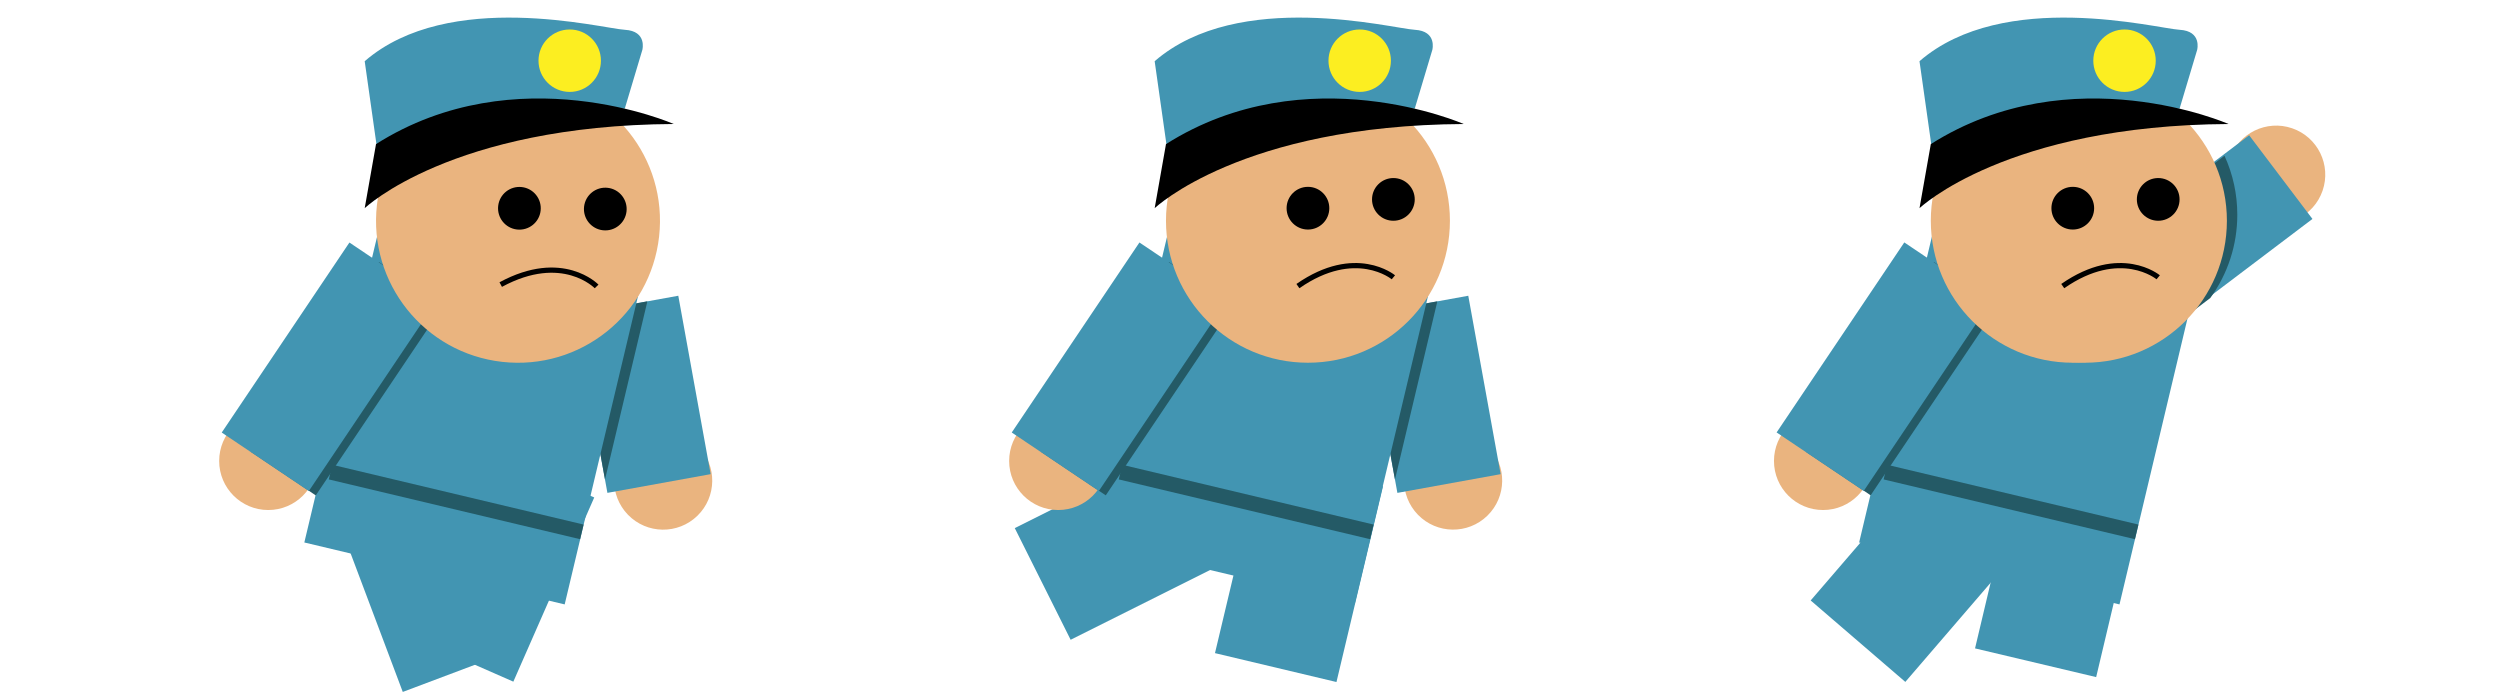
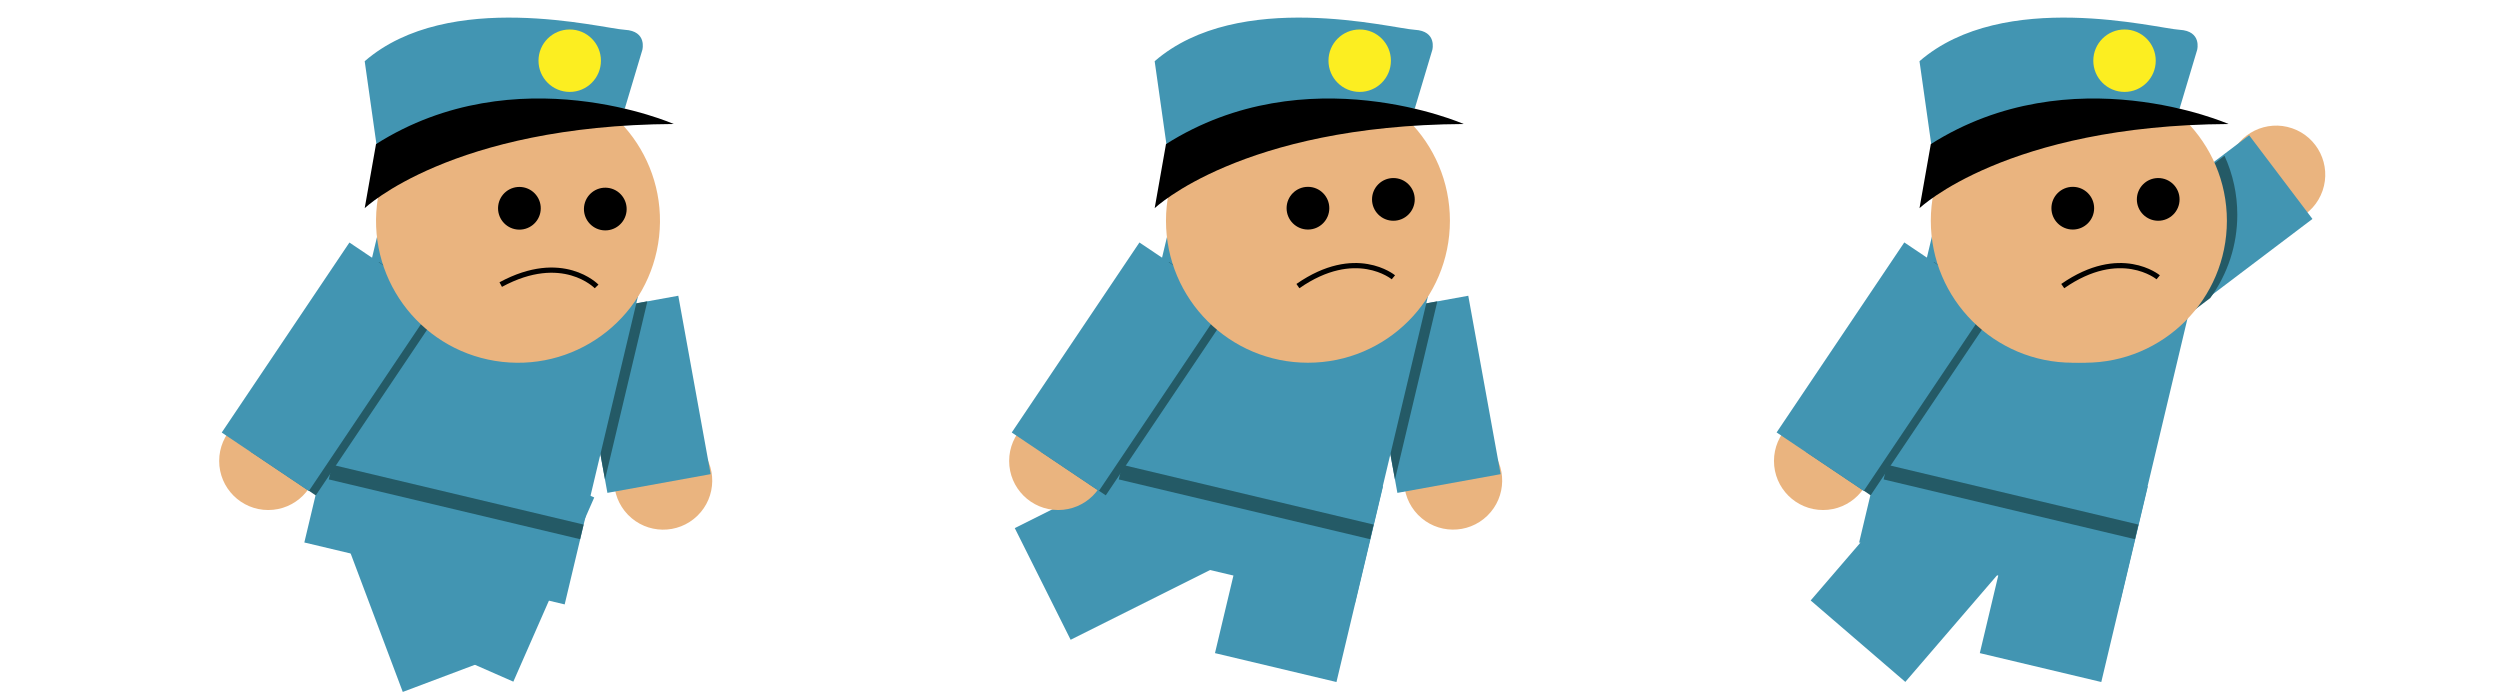
<svg xmlns="http://www.w3.org/2000/svg" width="2883" height="803.75" viewBox="0 0 2883 803.75">
  <defs>
    <style>.cls-1{fill:#4295b2;}.cls-2{fill:#eab47f;}.cls-3{fill:#245a66;}.cls-4{fill:none;stroke:#000;stroke-miterlimit:10;stroke-width:6px;}.cls-5{fill:#fcee21;}</style>
  </defs>
  <g id="Layer_5" data-name="Layer 5">
    <rect class="cls-1" x="1426" y="541" width="144" height="232" transform="translate(192.7 -328.82) rotate(13.38)" />
    <rect class="cls-1" x="1234.28" y="505.49" width="144" height="232" transform="translate(1277.5 -824.81) rotate(63.42)" />
    <circle class="cls-2" cx="1675.8" cy="554.3" r="56.58" transform="translate(87.77 1324.83) rotate(-44.19)" />
    <rect class="cls-1" x="1591.84" y="350.14" width="121" height="209.1" transform="translate(-54.62 302.21) rotate(-10.28)" />
    <polygon class="cls-3" points="1657.56 347.49 1574.15 362.62 1608.68 552.99 1657.56 347.49" />
    <rect class="cls-1" x="1301.47" y="288.71" width="308.61" height="377.71" transform="translate(150.03 -323.92) rotate(13.38)" />
    <rect class="cls-3" x="1428.42" y="429.95" width="17.35" height="297.9" transform="translate(2332.84 -685.22) rotate(103.38)" />
    <circle class="cls-2" cx="1220.33" cy="531.58" r="56.58" />
    <rect class="cls-3" x="1266.55" y="304.7" width="89.8" height="264" transform="translate(466.58 -657.29) rotate(33.9)" />
    <rect class="cls-1" x="1230" y="291" width="121" height="264" transform="translate(455.38 -647.93) rotate(33.9)" />
    <circle class="cls-2" cx="1508.33" cy="254.58" r="163.72" />
    <circle cx="1606.85" cy="229.95" r="24.63" />
    <circle cx="1508.33" cy="240.09" r="24.63" />
    <path class="cls-4" d="M1606.85,319.78s-43.47-36.22-110.11,10.14" />
    <path class="cls-1" d="M1631.48,125.32l20.28-67.79s5.8-21.73-20.28-23.18-202.84-47.81-299.92,36.22L1349,193.73S1541.65,126.46,1631.48,125.32Z" />
    <path d="M1331.57,240.09s100-95.63,356.42-97.07c0,0-181.11-79.69-343.38,23.18Z" />
    <circle class="cls-5" cx="1568" cy="70" r="36" />
-     <rect class="cls-1" x="2308" y="541" width="144" height="232" transform="matrix(0.97, 0.23, -0.23, 0.97, 216.64, -532.93)" />
+     <rect class="cls-1" x="2308" y="541" width="144" height="232" transform="translate(216.64 -532.93) rotate(13.38)" />
    <rect class="cls-1" x="2146.28" y="535.49" width="144" height="232" transform="translate(961.72 -1289.19) rotate(40.71)" />
    <circle class="cls-2" cx="2625.02" cy="201.49" r="56.58" transform="translate(1580.2 2618.03) rotate(-71.01)" />
    <rect class="cls-1" x="2486.21" y="162.83" width="121" height="209.1" transform="translate(3869.76 2459.8) rotate(-127.1)" />
    <rect class="cls-1" x="2183.47" y="288.71" width="308.61" height="377.71" transform="translate(173.97 -528.02) rotate(13.38)" />
    <rect class="cls-3" x="2310.42" y="429.95" width="17.35" height="297.9" transform="translate(3418.94 -1543.28) rotate(103.38)" />
    <circle class="cls-2" cx="2102.33" cy="531.58" r="56.58" />
    <rect class="cls-3" x="2148.55" y="304.7" width="89.8" height="264" transform="translate(616.55 -1149.27) rotate(33.9)" />
    <rect class="cls-1" x="2112" y="291" width="121" height="264" transform="translate(605.35 -1139.92) rotate(33.9)" />
    <circle class="cls-2" cx="2390.33" cy="254.58" r="163.72" />
    <path class="cls-3" d="M2580.05,247.58a163.11,163.11,0,0,0-14.77-68l-126.46,95.65,73,96.5,37.09-28.06A163,163,0,0,0,2580.05,247.58Z" />
    <circle class="cls-2" cx="2404.33" cy="254.58" r="163.72" />
    <circle cx="2488.85" cy="229.95" r="24.63" />
    <circle cx="2390.33" cy="240.09" r="24.63" />
    <path class="cls-4" d="M2488.85,319.78s-43.47-36.22-110.11,10.14" />
    <path class="cls-1" d="M2513.48,125.32l20.28-67.79s5.8-21.73-20.28-23.18-202.84-47.81-299.92,36.22L2231,193.73S2423.65,126.46,2513.48,125.32Z" />
    <path d="M2213.57,240.09s100-95.63,356.42-97.07c0,0-181.11-79.69-343.38,23.18Z" />
    <circle class="cls-5" cx="2450" cy="70" r="36" />
    <rect class="cls-1" x="500.77" y="534.9" width="144" height="232" transform="translate(835.4 1477.2) rotate(-156.29)" />
    <rect class="cls-1" x="419" y="548" width="144" height="232" transform="translate(-202.47 215.58) rotate(-20.63)" />
    <circle class="cls-2" cx="764.8" cy="554.3" r="56.58" transform="translate(-169.97 689.88) rotate(-44.19)" />
    <rect class="cls-1" x="680.84" y="350.14" width="121" height="209.1" transform="translate(-69.25 139.62) rotate(-10.28)" />
    <polygon class="cls-3" points="746.56 347.49 663.15 362.62 697.68 552.99 746.56 347.49" />
    <rect class="cls-1" x="390.47" y="288.71" width="308.61" height="377.71" transform="translate(125.3 -113.1) rotate(13.38)" />
    <rect class="cls-3" x="517.42" y="429.95" width="17.35" height="297.9" transform="translate(1211.02 201.05) rotate(103.38)" />
    <circle class="cls-2" cx="309.33" cy="531.58" r="56.58" />
    <rect class="cls-3" x="355.55" y="304.7" width="89.8" height="264" transform="translate(311.69 -149.12) rotate(33.9)" />
    <rect class="cls-1" x="319" y="291" width="121" height="264" transform="translate(300.48 -139.77) rotate(33.9)" />
    <circle class="cls-2" cx="597.33" cy="254.58" r="163.72" transform="translate(277.99 819.95) rotate(-83.62)" />
    <circle cx="697.98" cy="241.05" r="24.63" transform="translate(380.91 907.94) rotate(-83.62)" />
    <circle cx="598.94" cy="240.18" r="24.63" transform="translate(293.73 808.74) rotate(-83.62)" />
    <path class="cls-4" d="M688,330.32s-39.17-40.82-110.56-2.15" />
    <path class="cls-1" d="M720.48,125.32l20.28-67.79s5.8-21.73-20.28-23.18S517.64-13.46,420.57,70.58L438,193.73S630.65,126.46,720.48,125.32Z" />
    <path d="M420.57,240.09S520.54,144.47,777,143c0,0-181.11-79.69-343.38,23.18Z" />
    <circle class="cls-5" cx="657" cy="70" r="36" />
  </g>
</svg>
